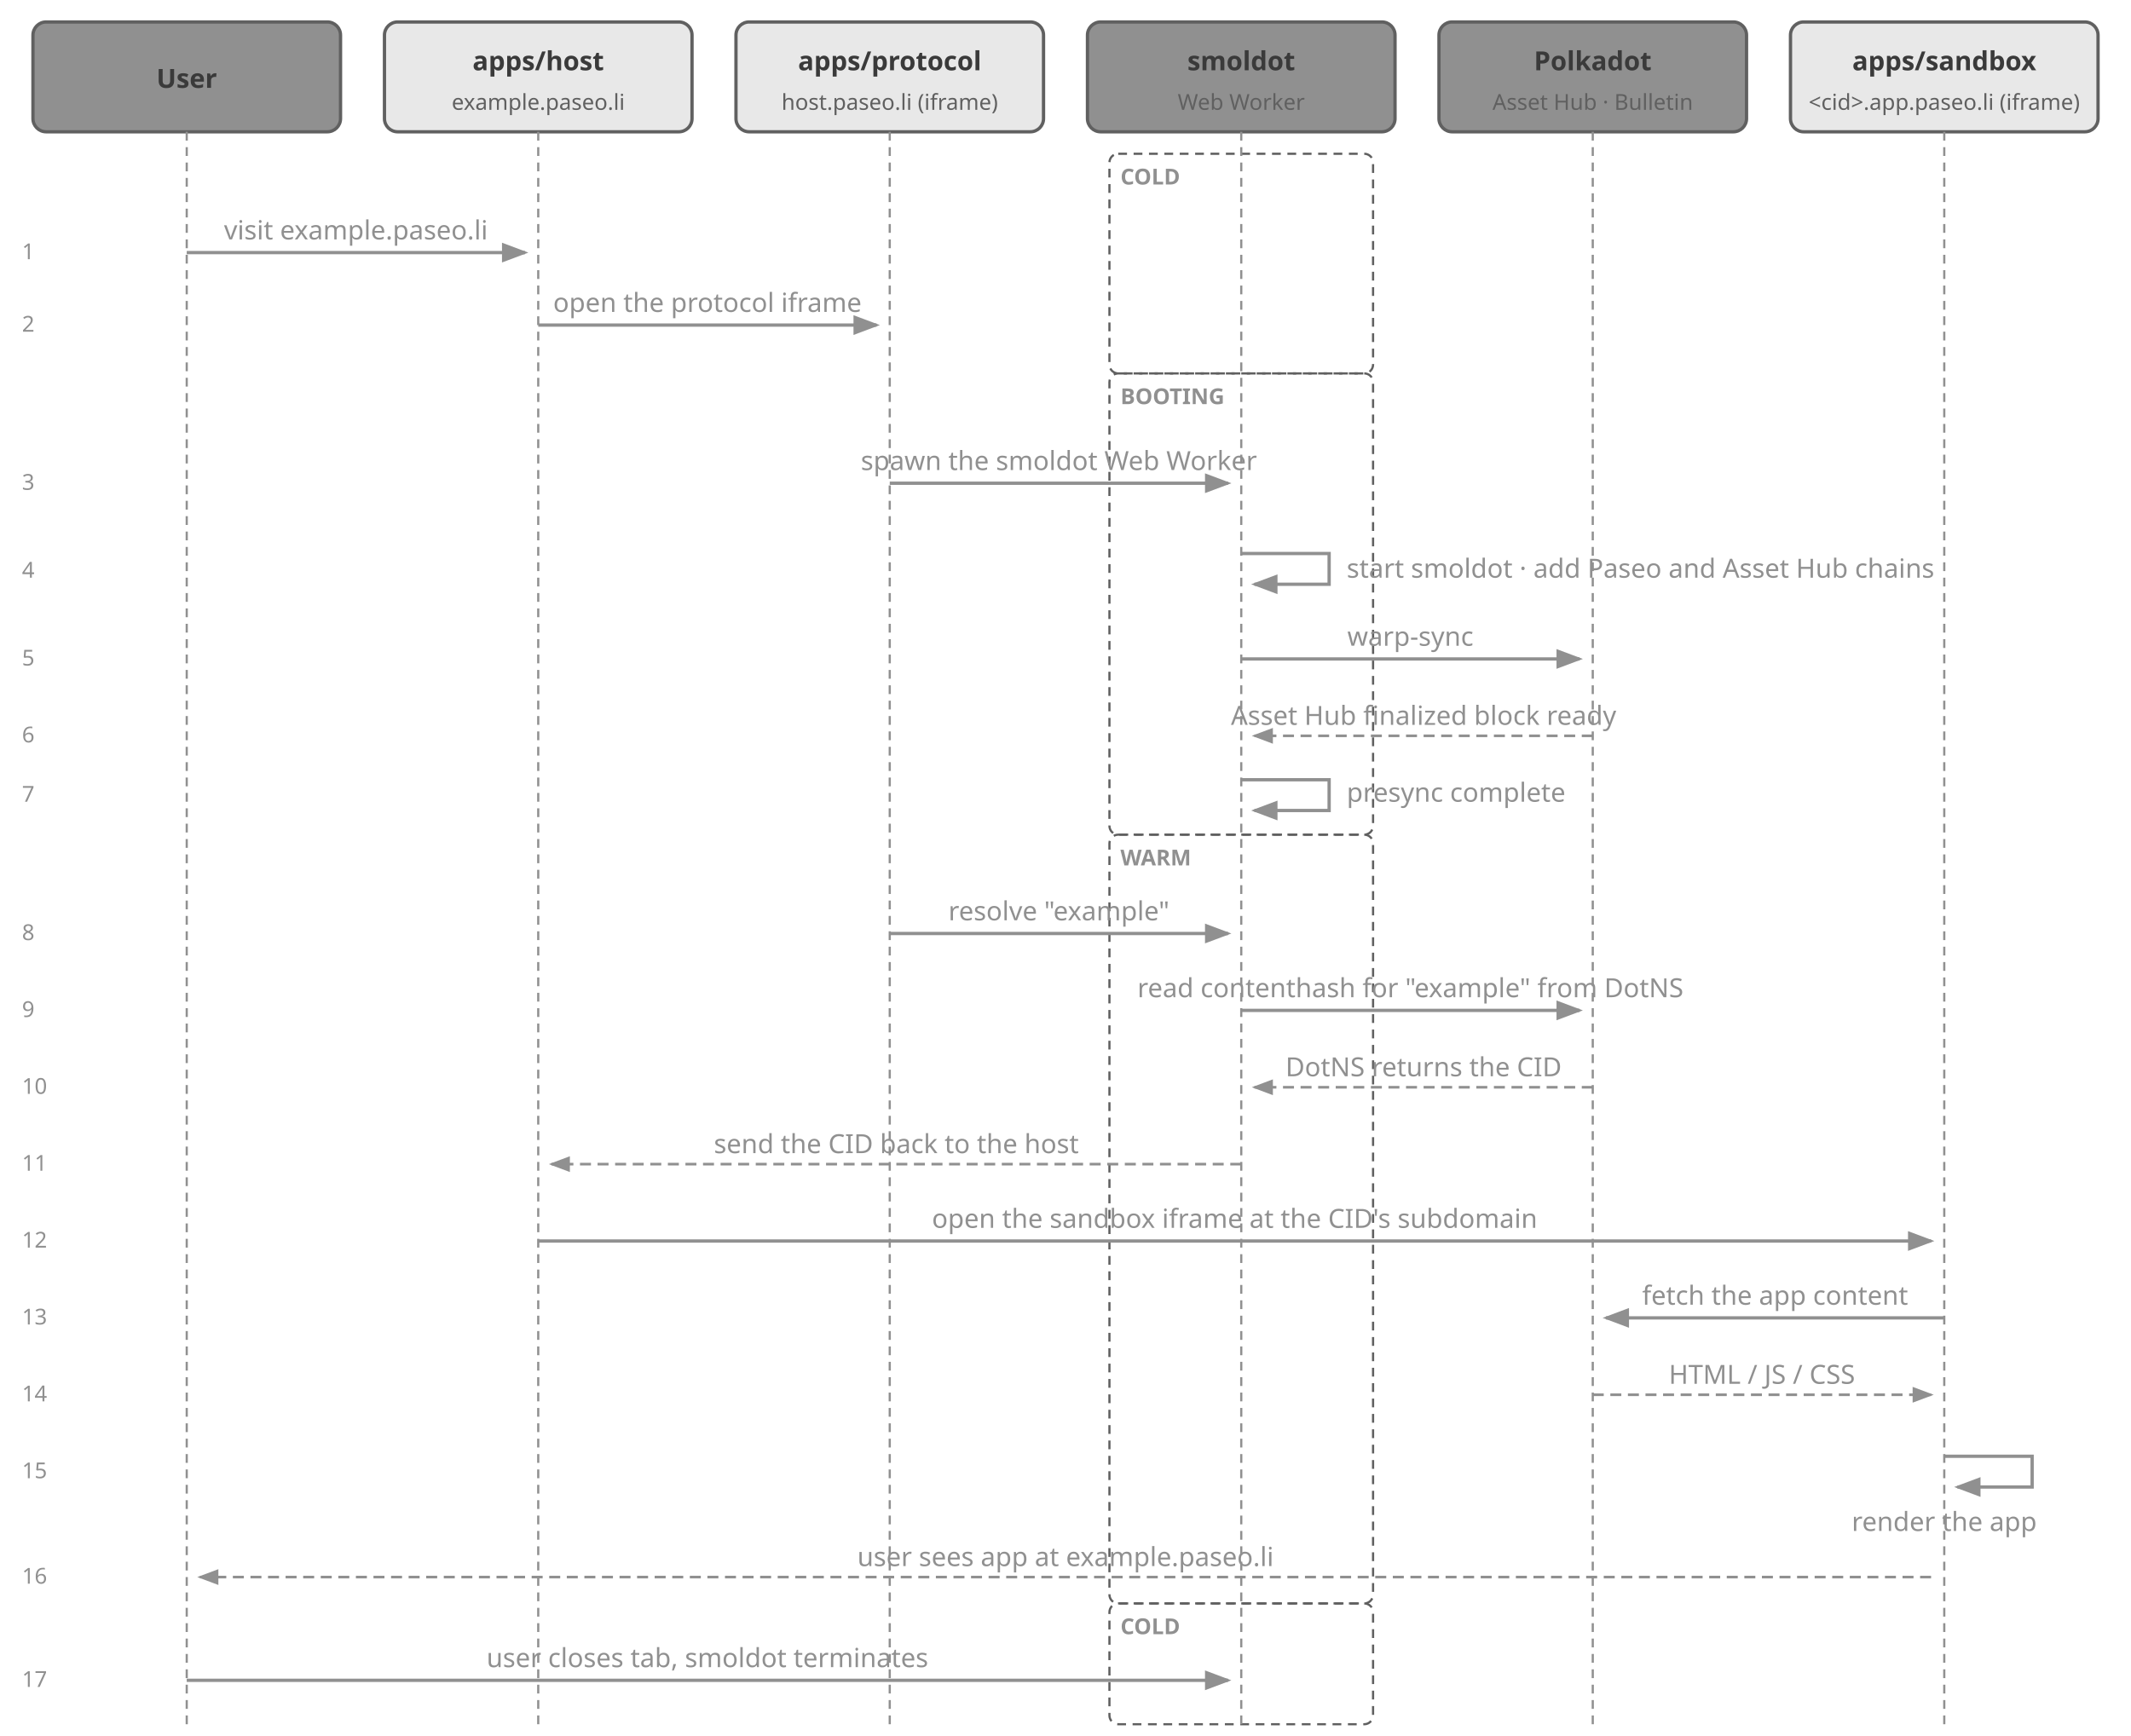
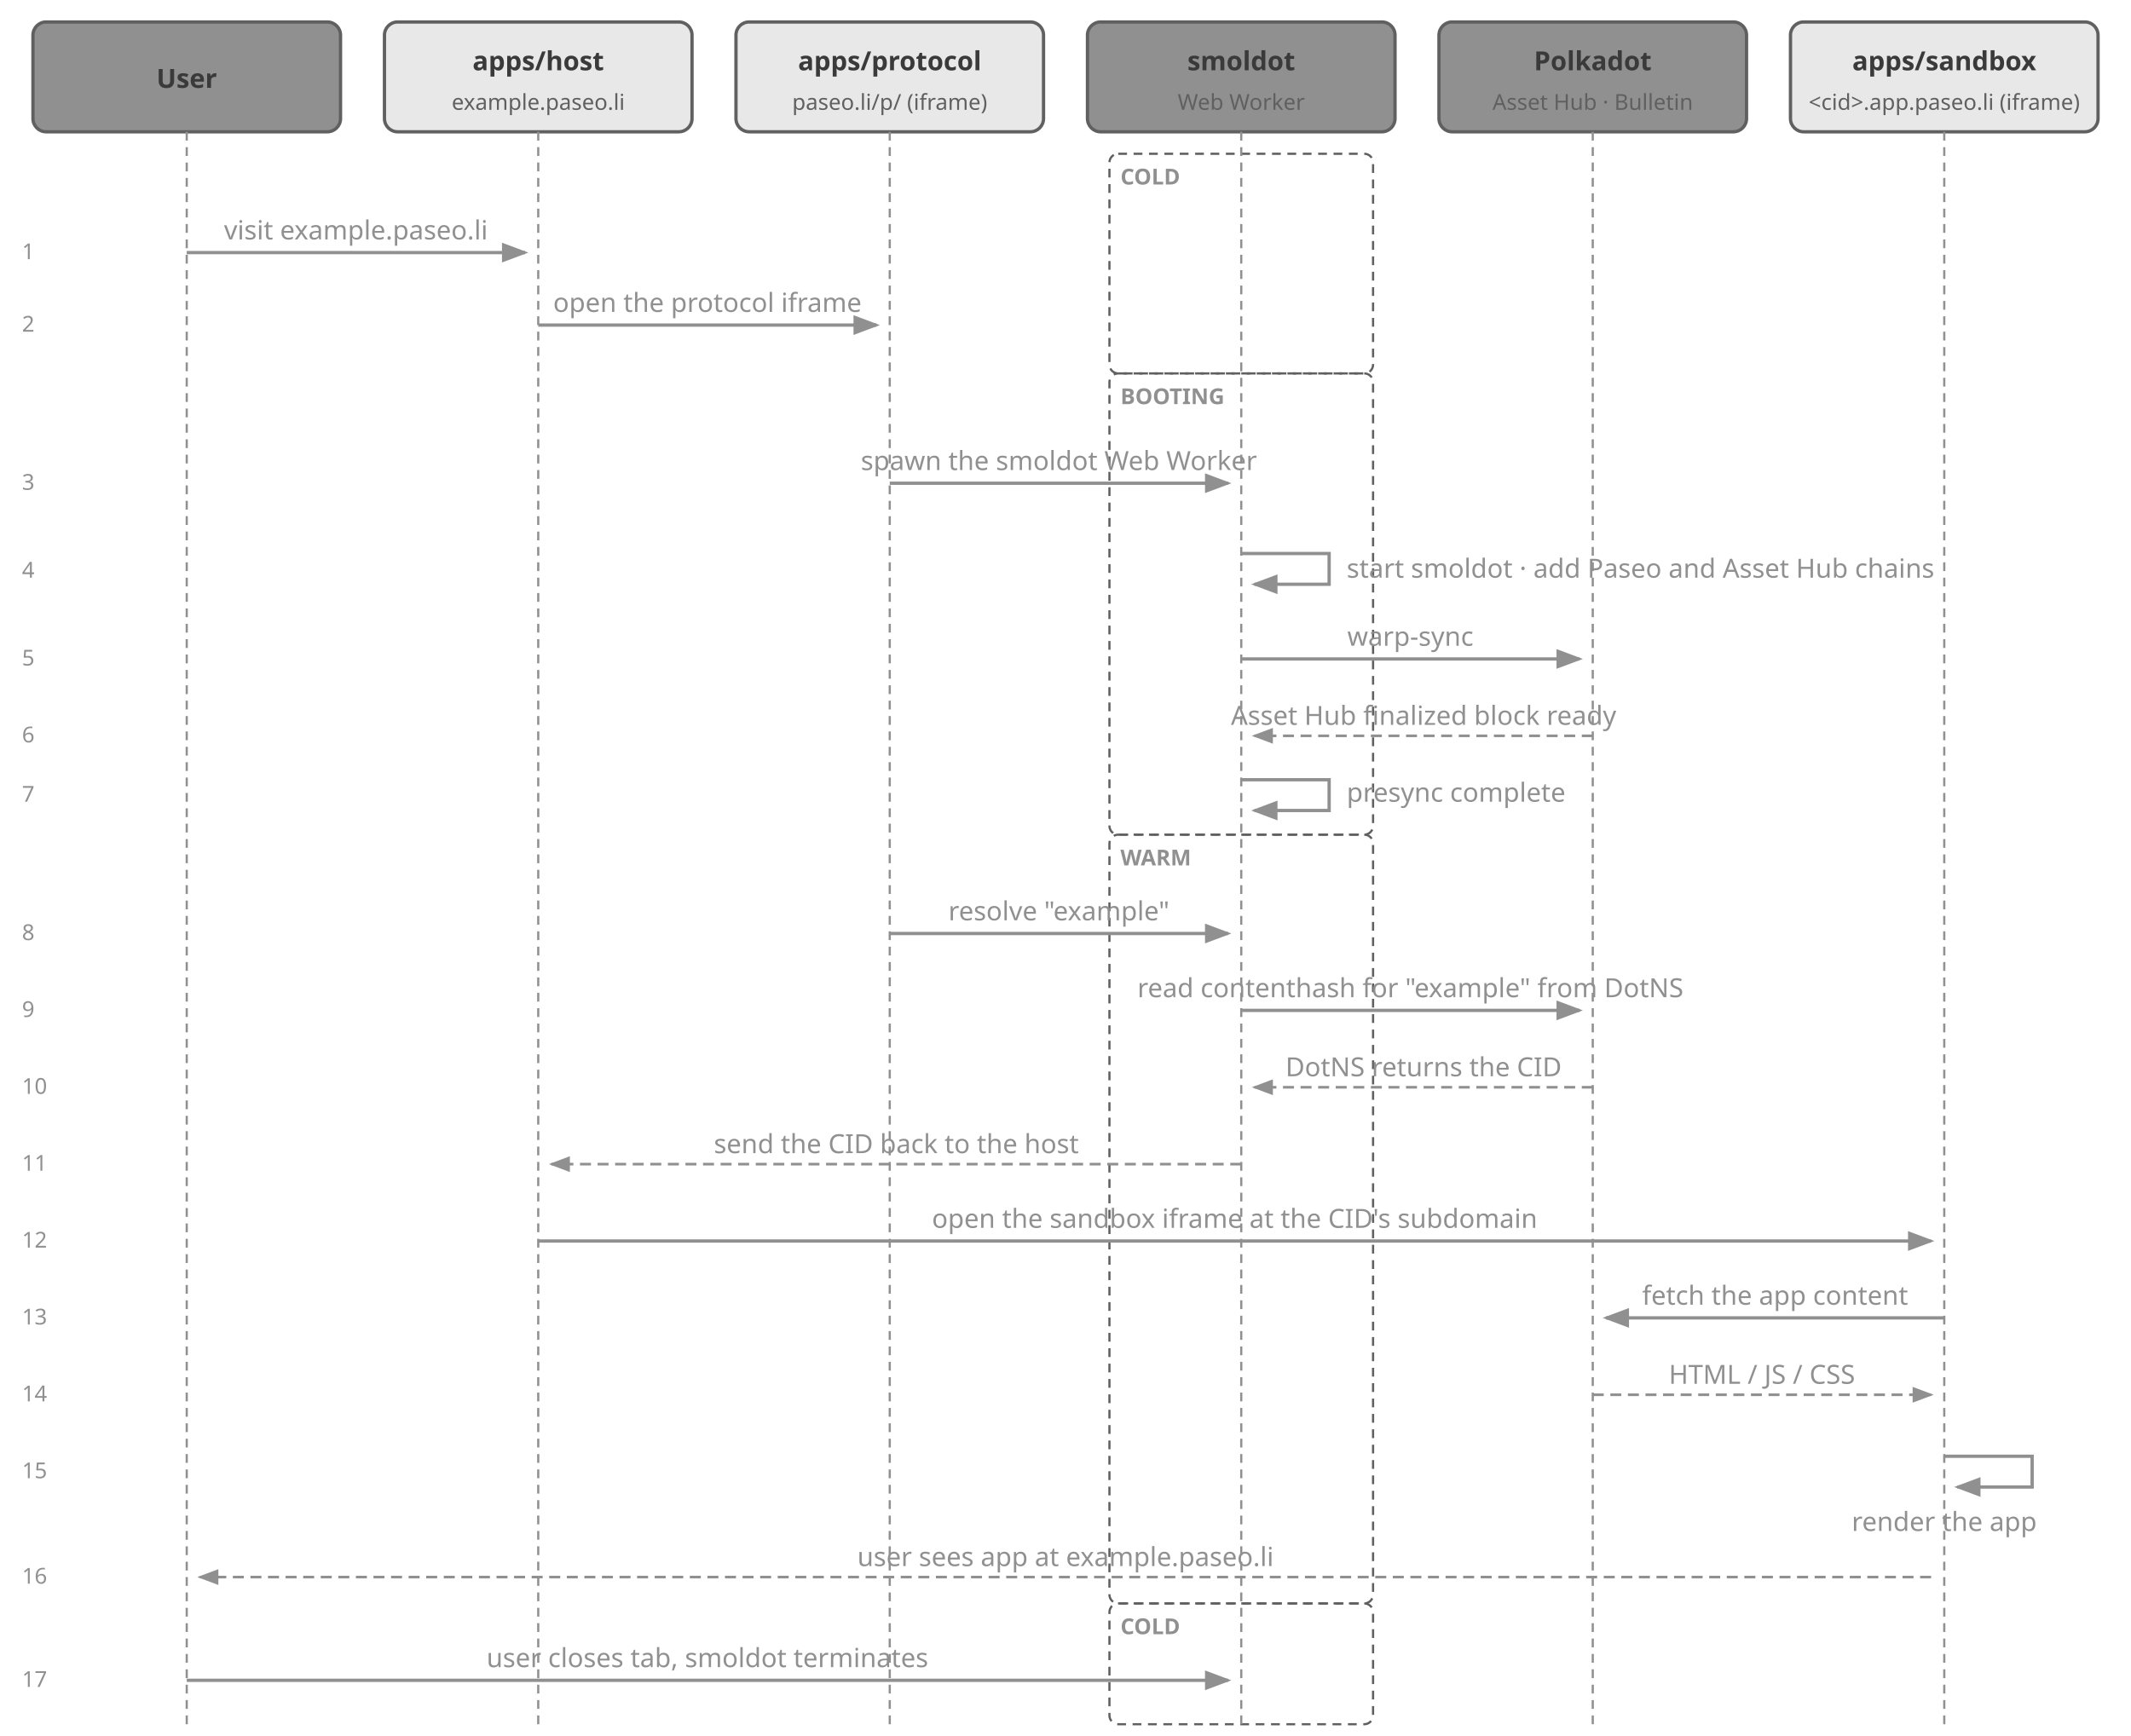
<svg xmlns="http://www.w3.org/2000/svg" viewBox="0 0 970 790" font-family="sans-serif" font-size="12">
  <defs>
    <marker id="arrow" markerWidth="8" markerHeight="8" refX="7" refY="3" orient="auto">
      <path d="M0,0 L0,6 L8,3 z" fill="#909090" />
    </marker>
    <marker id="arrow-return" markerWidth="8" markerHeight="8" refX="7" refY="3" orient="auto">
      <path d="M0,0 L0,6 L8,3 z" fill="#909090" />
    </marker>
  </defs>
  <rect x="15" y="10" width="140" height="50" rx="6" fill="#909090" stroke="#606060" stroke-width="1.5" />
  <text x="85" y="40" text-anchor="middle" font-weight="bold" fill="#3a3a3a">User</text>
  <rect x="175" y="10" width="140" height="50" rx="6" fill="#e8e8e8" stroke="#606060" stroke-width="1.5" />
  <text x="245" y="32" text-anchor="middle" font-weight="bold" fill="#3a3a3a">apps/host</text>
  <text x="245" y="50" text-anchor="middle" font-size="10" fill="#606060">example.paseo.li</text>
  <rect x="335" y="10" width="140" height="50" rx="6" fill="#e8e8e8" stroke="#606060" stroke-width="1.5" />
  <text x="405" y="32" text-anchor="middle" font-weight="bold" fill="#3a3a3a">apps/protocol</text>
-   <text x="405" y="50" text-anchor="middle" font-size="10" fill="#606060">host.paseo.li (iframe)</text>
+   <text x="405" y="50" text-anchor="middle" font-size="10" fill="#606060">paseo.li/p/ (iframe)</text>
  <rect x="495" y="10" width="140" height="50" rx="6" fill="#909090" stroke="#606060" stroke-width="1.5" />
  <text x="565" y="32" text-anchor="middle" font-weight="bold" fill="#3a3a3a">smoldot</text>
  <text x="565" y="50" text-anchor="middle" font-size="10" fill="#606060">Web Worker</text>
  <rect x="655" y="10" width="140" height="50" rx="6" fill="#909090" stroke="#606060" stroke-width="1.5" />
  <text x="725" y="32" text-anchor="middle" font-weight="bold" fill="#3a3a3a">Polkadot</text>
  <text x="725" y="50" text-anchor="middle" font-size="10" fill="#606060">Asset Hub · Bulletin</text>
  <rect x="815" y="10" width="140" height="50" rx="6" fill="#e8e8e8" stroke="#606060" stroke-width="1.5" />
  <text x="885" y="32" text-anchor="middle" font-weight="bold" fill="#3a3a3a">apps/sandbox</text>
  <text x="885" y="50" text-anchor="middle" font-size="10" fill="#606060">&lt;cid&gt;.app.paseo.li (iframe)</text>
  <rect x="505" y="70" width="120" height="100" rx="4" fill="none" stroke="#606060" stroke-width="1" stroke-dasharray="4,3" />
  <text x="510" y="84" text-anchor="start" font-size="10" font-weight="bold" fill="#909090">COLD</text>
  <rect x="505" y="170" width="120" height="210" rx="4" fill="none" stroke="#606060" stroke-width="1" stroke-dasharray="4,3" />
  <text x="510" y="184" text-anchor="start" font-size="10" font-weight="bold" fill="#909090">BOOTING</text>
  <rect x="505" y="380" width="120" height="350" rx="4" fill="none" stroke="#606060" stroke-width="1" stroke-dasharray="4,3" />
  <text x="510" y="394" text-anchor="start" font-size="10" font-weight="bold" fill="#909090">WARM</text>
  <rect x="505" y="730" width="120" height="55" rx="4" fill="none" stroke="#606060" stroke-width="1" stroke-dasharray="4,3" />
  <text x="510" y="744" text-anchor="start" font-size="10" font-weight="bold" fill="#909090">COLD</text>
  <line x1="85" y1="60" x2="85" y2="785" stroke="#909090" stroke-width="1" stroke-dasharray="4,3" />
  <line x1="245" y1="60" x2="245" y2="785" stroke="#909090" stroke-width="1" stroke-dasharray="4,3" />
  <line x1="405" y1="60" x2="405" y2="785" stroke="#909090" stroke-width="1" stroke-dasharray="4,3" />
  <line x1="565" y1="60" x2="565" y2="785" stroke="#909090" stroke-width="1" stroke-dasharray="4,3" />
  <line x1="725" y1="60" x2="725" y2="785" stroke="#909090" stroke-width="1" stroke-dasharray="4,3" />
  <line x1="885" y1="60" x2="885" y2="785" stroke="#909090" stroke-width="1" stroke-dasharray="4,3" />
  <line x1="85" y1="115" x2="239" y2="115" stroke="#909090" stroke-width="1.5" marker-end="url(#arrow)" />
  <text x="162" y="109" text-anchor="middle" fill="#909090">visit example.paseo.li</text>
  <text x="10" y="118" fill="#909090" font-size="10">1</text>
  <line x1="245" y1="148" x2="399" y2="148" stroke="#909090" stroke-width="1.5" marker-end="url(#arrow)" />
  <text x="322" y="142" text-anchor="middle" fill="#909090">open the protocol iframe</text>
  <text x="10" y="151" fill="#909090" font-size="10">2</text>
  <line x1="405" y1="220" x2="559" y2="220" stroke="#909090" stroke-width="1.5" marker-end="url(#arrow)" />
  <text x="482" y="214" text-anchor="middle" fill="#909090">spawn the smoldot Web Worker</text>
  <text x="10" y="223" fill="#909090" font-size="10">3</text>
  <path d="M 565 252 H 605 V 266 H 571" fill="none" stroke="#909090" stroke-width="1.5" marker-end="url(#arrow)" />
  <text x="613" y="263" text-anchor="start" fill="#909090">start smoldot · add Paseo and Asset Hub chains</text>
  <text x="10" y="263" fill="#909090" font-size="10">4</text>
  <line x1="565" y1="300" x2="719" y2="300" stroke="#909090" stroke-width="1.5" marker-end="url(#arrow)" />
  <text x="642" y="294" text-anchor="middle" fill="#909090">warp-sync</text>
  <text x="10" y="303" fill="#909090" font-size="10">5</text>
  <line x1="725" y1="335" x2="571" y2="335" stroke="#909090" stroke-width="1.2" stroke-dasharray="5,3" marker-end="url(#arrow-return)" />
  <text x="648" y="330" text-anchor="middle" fill="#909090">Asset Hub finalized block ready</text>
  <text x="10" y="338" fill="#909090" font-size="10">6</text>
  <path d="M 565 355 H 605 V 369 H 571" fill="none" stroke="#909090" stroke-width="1.5" marker-end="url(#arrow)" />
  <text x="613" y="365" text-anchor="start" fill="#909090">presync complete</text>
  <text x="10" y="365" fill="#909090" font-size="10">7</text>
  <line x1="405" y1="425" x2="559" y2="425" stroke="#909090" stroke-width="1.5" marker-end="url(#arrow)" />
  <text x="482" y="419" text-anchor="middle" fill="#909090">resolve "example"</text>
  <text x="10" y="428" fill="#909090" font-size="10">8</text>
  <line x1="565" y1="460" x2="719" y2="460" stroke="#909090" stroke-width="1.5" marker-end="url(#arrow)" />
  <text x="642" y="454" text-anchor="middle" fill="#909090">read contenthash for "example" from DotNS</text>
  <text x="10" y="463" fill="#909090" font-size="10">9</text>
  <line x1="725" y1="495" x2="571" y2="495" stroke="#909090" stroke-width="1.2" stroke-dasharray="5,3" marker-end="url(#arrow-return)" />
  <text x="648" y="490" text-anchor="middle" fill="#909090">DotNS returns the CID</text>
  <text x="10" y="498" fill="#909090" font-size="10">10</text>
  <line x1="565" y1="530" x2="251" y2="530" stroke="#909090" stroke-width="1.2" stroke-dasharray="5,3" marker-end="url(#arrow-return)" />
  <text x="408" y="525" text-anchor="middle" fill="#909090">send the CID back to the host</text>
  <text x="10" y="533" fill="#909090" font-size="10">11</text>
  <line x1="245" y1="565" x2="879" y2="565" stroke="#909090" stroke-width="1.5" marker-end="url(#arrow)" />
  <text x="562" y="559" text-anchor="middle" fill="#909090">open the sandbox iframe at the CID's subdomain</text>
  <text x="10" y="568" fill="#909090" font-size="10">12</text>
  <line x1="885" y1="600" x2="731" y2="600" stroke="#909090" stroke-width="1.5" marker-end="url(#arrow)" />
  <text x="808" y="594" text-anchor="middle" fill="#909090">fetch the app content</text>
  <text x="10" y="603" fill="#909090" font-size="10">13</text>
  <line x1="725" y1="635" x2="879" y2="635" stroke="#909090" stroke-width="1.2" stroke-dasharray="5,3" marker-end="url(#arrow-return)" />
  <text x="802" y="630" text-anchor="middle" fill="#909090">HTML / JS / CSS</text>
  <text x="10" y="638" fill="#909090" font-size="10">14</text>
  <path d="M 885 663 H 925 V 677 H 891" fill="none" stroke="#909090" stroke-width="1.5" marker-end="url(#arrow)" />
  <text x="885" y="697" text-anchor="middle" fill="#909090">render the app</text>
  <text x="10" y="673" fill="#909090" font-size="10">15</text>
  <line x1="879" y1="718" x2="91" y2="718" stroke="#909090" stroke-width="1.2" stroke-dasharray="5,3" marker-end="url(#arrow-return)" />
  <text x="485" y="713" text-anchor="middle" fill="#909090">user sees app at example.paseo.li</text>
  <text x="10" y="721" fill="#909090" font-size="10">16</text>
  <line x1="85" y1="765" x2="559" y2="765" stroke="#909090" stroke-width="1.5" marker-end="url(#arrow)" />
  <text x="322" y="759" text-anchor="middle" fill="#909090">user closes tab, smoldot terminates</text>
  <text x="10" y="768" fill="#909090" font-size="10">17</text>
</svg>
